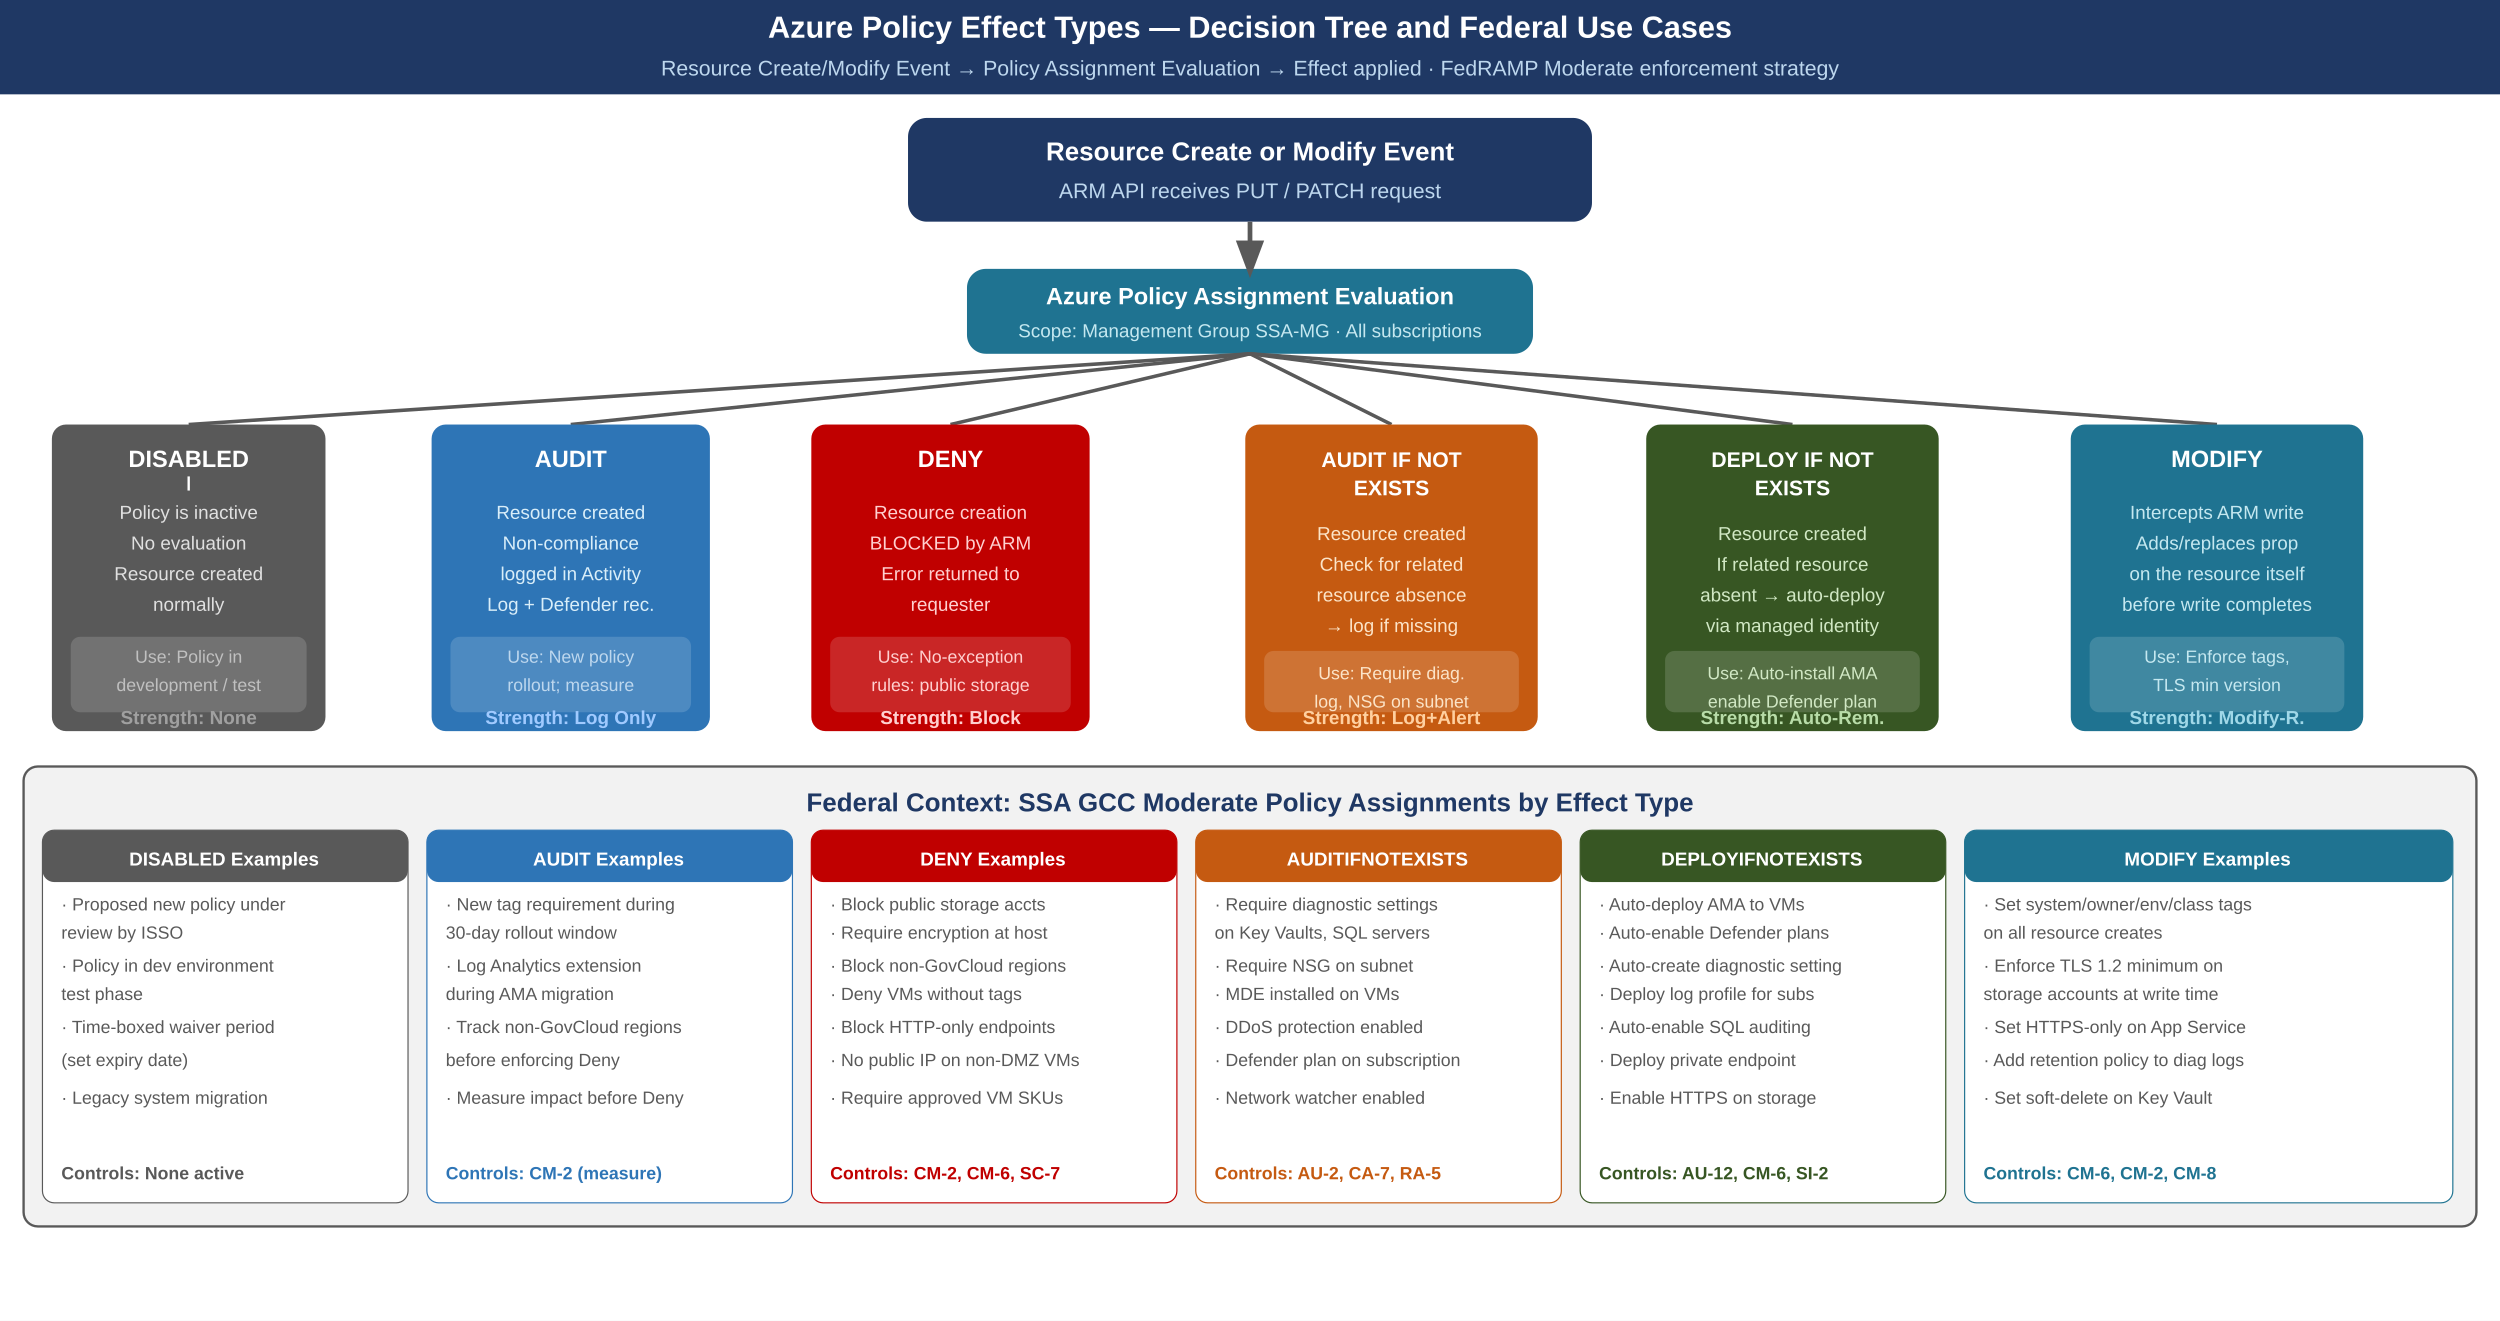
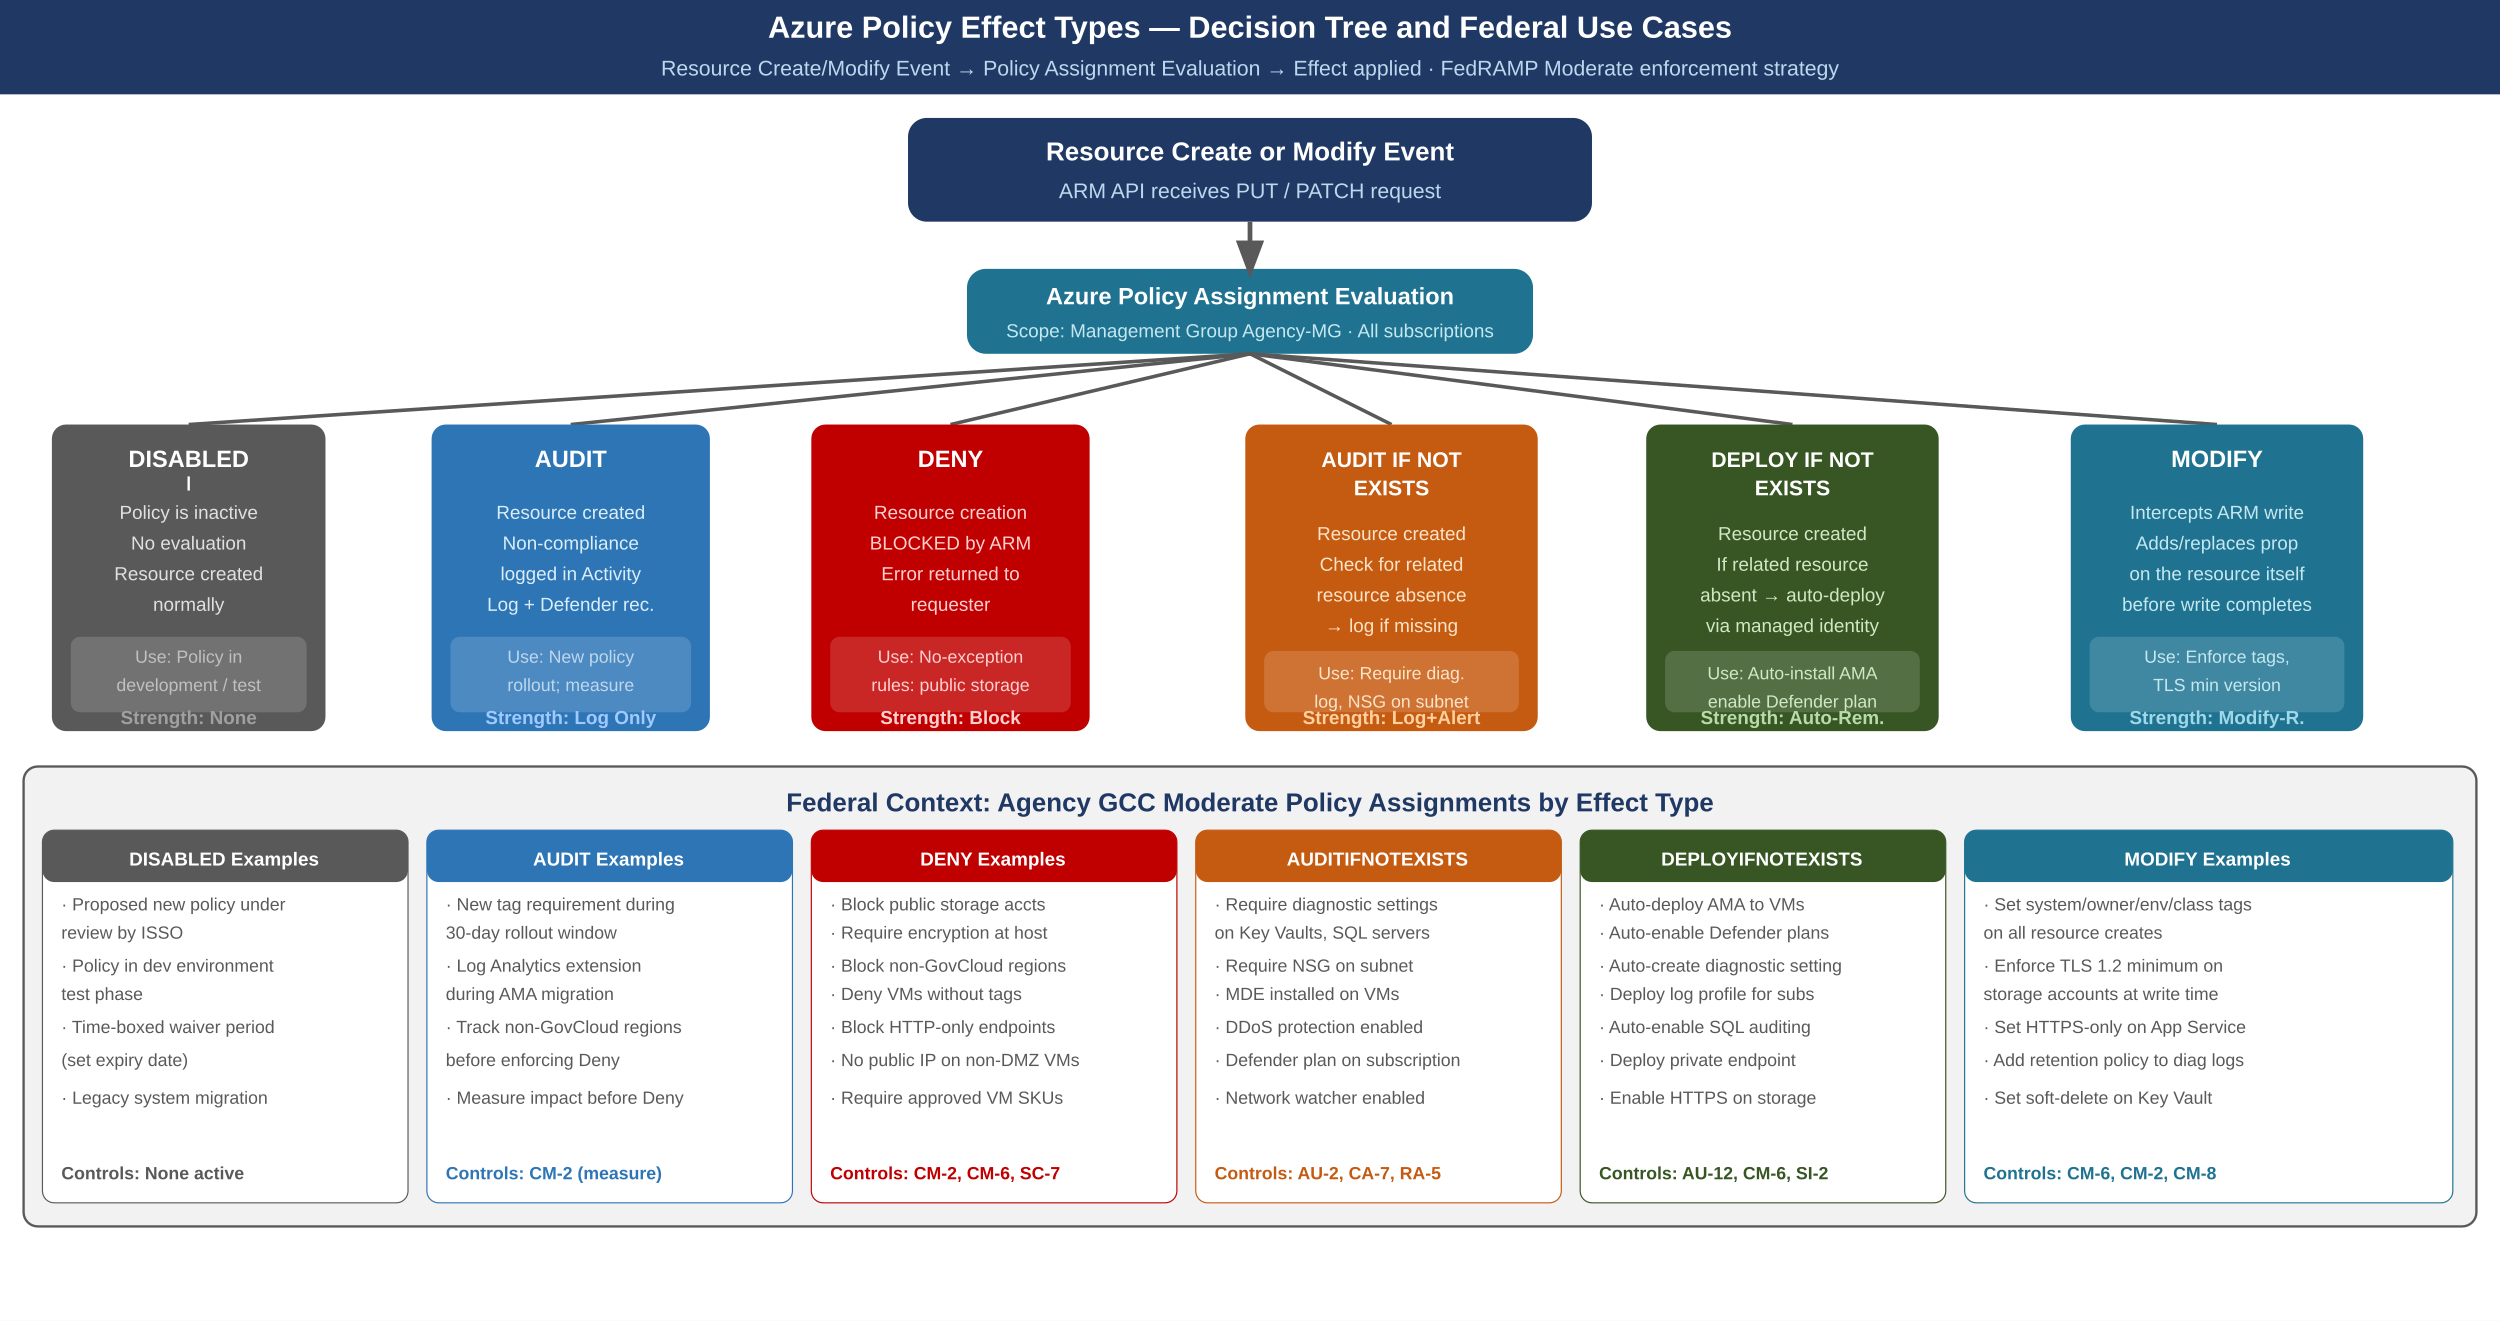
<svg xmlns="http://www.w3.org/2000/svg" viewBox="0 0 1060 560" style="font-family:Arial,sans-serif;background:#FFFFFF;">
  <rect width="1060" height="560" fill="#FFFFFF" />
  <rect x="0" y="0" width="1060" height="40" fill="#1F3864" />
  <text x="530" y="16" text-anchor="middle" font-size="13" font-weight="bold" fill="#FFFFFF">Azure Policy Effect Types — Decision Tree and Federal Use Cases</text>
  <text x="530" y="32" text-anchor="middle" font-size="9" fill="#BDD7EE">Resource Create/Modify Event → Policy Assignment Evaluation → Effect applied · FedRAMP Moderate enforcement strategy</text>
  <rect x="385" y="50" width="290" height="44" rx="8" fill="#1F3864" />
  <text x="530" y="68" text-anchor="middle" font-size="11" font-weight="bold" fill="#FFFFFF">Resource Create or Modify Event</text>
  <text x="530" y="84" text-anchor="middle" font-size="9" fill="#BDD7EE">ARM API receives PUT / PATCH request</text>
  <rect x="410" y="114" width="240" height="36" rx="8" fill="#1F7391" />
  <text x="530" y="129" text-anchor="middle" font-size="10" font-weight="bold" fill="#FFFFFF">Azure Policy Assignment Evaluation</text>
-   <text x="530" y="143" text-anchor="middle" font-size="8" fill="#C5E8F0">Scope: Management Group SSA-MG · All subscriptions</text>
+   <text x="530" y="143" text-anchor="middle" font-size="8" fill="#C5E8F0">Scope: Management Group Agency-MG · All subscriptions</text>
  <line x1="530" y1="94" x2="530" y2="114" stroke="#595959" stroke-width="2" marker-end="url(#darr)" />
  <line x1="530" y1="150" x2="80" y2="180" stroke="#595959" stroke-width="1.5" />
  <line x1="530" y1="150" x2="242" y2="180" stroke="#595959" stroke-width="1.5" />
  <line x1="530" y1="150" x2="403" y2="180" stroke="#595959" stroke-width="1.5" />
  <line x1="530" y1="150" x2="590" y2="180" stroke="#595959" stroke-width="1.5" />
  <line x1="530" y1="150" x2="760" y2="180" stroke="#595959" stroke-width="1.5" />
  <line x1="530" y1="150" x2="940" y2="180" stroke="#595959" stroke-width="1.5" />
  <rect x="22" y="180" width="116" height="130" rx="6" fill="#595959" />
  <text x="80" y="198" text-anchor="middle" font-size="10" font-weight="bold" fill="#FFFFFF">DISABLED</text>
  <line x1="80" y1="202" x2="80" y2="208" stroke="#FFFFFF" stroke-width="1" />
  <text x="80" y="220" text-anchor="middle" font-size="8" fill="#E0E0E0">Policy is inactive</text>
  <text x="80" y="233" text-anchor="middle" font-size="8" fill="#E0E0E0">No evaluation</text>
  <text x="80" y="246" text-anchor="middle" font-size="8" fill="#E0E0E0">Resource created</text>
  <text x="80" y="259" text-anchor="middle" font-size="8" fill="#E0E0E0">normally</text>
  <rect x="30" y="270" width="100" height="32" rx="4" fill="#FFFFFF" opacity="0.15" />
  <text x="80" y="281" text-anchor="middle" font-size="7.5" fill="#C0C0C0">Use: Policy in</text>
  <text x="80" y="293" text-anchor="middle" font-size="7.5" fill="#C0C0C0">development / test</text>
  <text x="80" y="307" text-anchor="middle" font-size="8" font-weight="bold" fill="#A0A0A0">Strength: None</text>
  <rect x="183" y="180" width="118" height="130" rx="6" fill="#2E75B6" />
  <text x="242" y="198" text-anchor="middle" font-size="10" font-weight="bold" fill="#FFFFFF">AUDIT</text>
  <text x="242" y="220" text-anchor="middle" font-size="8" fill="#D9EEF9">Resource created</text>
  <text x="242" y="233" text-anchor="middle" font-size="8" fill="#D9EEF9">Non-compliance</text>
  <text x="242" y="246" text-anchor="middle" font-size="8" fill="#D9EEF9">logged in Activity</text>
  <text x="242" y="259" text-anchor="middle" font-size="8" fill="#D9EEF9">Log + Defender rec.</text>
  <rect x="191" y="270" width="102" height="32" rx="4" fill="#FFFFFF" opacity="0.15" />
  <text x="242" y="281" text-anchor="middle" font-size="7.5" fill="#BDD7EE">Use: New policy</text>
  <text x="242" y="293" text-anchor="middle" font-size="7.5" fill="#BDD7EE">rollout; measure</text>
  <text x="242" y="307" text-anchor="middle" font-size="8" font-weight="bold" fill="#A0CAFF">Strength: Log Only</text>
  <rect x="344" y="180" width="118" height="130" rx="6" fill="#C00000" />
  <text x="403" y="198" text-anchor="middle" font-size="10" font-weight="bold" fill="#FFFFFF">DENY</text>
  <text x="403" y="220" text-anchor="middle" font-size="8" fill="#FFD0D0">Resource creation</text>
  <text x="403" y="233" text-anchor="middle" font-size="8" fill="#FFD0D0">BLOCKED by ARM</text>
  <text x="403" y="246" text-anchor="middle" font-size="8" fill="#FFD0D0">Error returned to</text>
  <text x="403" y="259" text-anchor="middle" font-size="8" fill="#FFD0D0">requester</text>
  <rect x="352" y="270" width="102" height="32" rx="4" fill="#FFFFFF" opacity="0.15" />
  <text x="403" y="281" text-anchor="middle" font-size="7.5" fill="#FFD0D0">Use: No-exception</text>
  <text x="403" y="293" text-anchor="middle" font-size="7.5" fill="#FFD0D0">rules: public storage</text>
  <text x="403" y="307" text-anchor="middle" font-size="8" font-weight="bold" fill="#FFD0D0">Strength: Block</text>
  <rect x="528" y="180" width="124" height="130" rx="6" fill="#C55A11" />
  <text x="590" y="198" text-anchor="middle" font-size="9" font-weight="bold" fill="#FFFFFF">AUDIT IF NOT</text>
  <text x="590" y="210" text-anchor="middle" font-size="9" font-weight="bold" fill="#FFFFFF">EXISTS</text>
  <text x="590" y="229" text-anchor="middle" font-size="8" fill="#FCE4C8">Resource created</text>
  <text x="590" y="242" text-anchor="middle" font-size="8" fill="#FCE4C8">Check for related</text>
  <text x="590" y="255" text-anchor="middle" font-size="8" fill="#FCE4C8">resource absence</text>
  <text x="590" y="268" text-anchor="middle" font-size="8" fill="#FCE4C8">→ log if missing</text>
  <rect x="536" y="276" width="108" height="26" rx="4" fill="#FFFFFF" opacity="0.15" />
  <text x="590" y="288" text-anchor="middle" font-size="7.5" fill="#FCE4C8">Use: Require diag.</text>
  <text x="590" y="300" text-anchor="middle" font-size="7.5" fill="#FCE4C8">log, NSG on subnet</text>
  <text x="590" y="307" text-anchor="middle" font-size="8" font-weight="bold" fill="#FFD0A0">Strength: Log+Alert</text>
  <rect x="698" y="180" width="124" height="130" rx="6" fill="#375623" />
  <text x="760" y="198" text-anchor="middle" font-size="9" font-weight="bold" fill="#FFFFFF">DEPLOY IF NOT</text>
  <text x="760" y="210" text-anchor="middle" font-size="9" font-weight="bold" fill="#FFFFFF">EXISTS</text>
  <text x="760" y="229" text-anchor="middle" font-size="8" fill="#D1E8C4">Resource created</text>
  <text x="760" y="242" text-anchor="middle" font-size="8" fill="#D1E8C4">If related resource</text>
  <text x="760" y="255" text-anchor="middle" font-size="8" fill="#D1E8C4">absent → auto-deploy</text>
  <text x="760" y="268" text-anchor="middle" font-size="8" fill="#D1E8C4">via managed identity</text>
  <rect x="706" y="276" width="108" height="26" rx="4" fill="#FFFFFF" opacity="0.15" />
  <text x="760" y="288" text-anchor="middle" font-size="7.5" fill="#D1E8C4">Use: Auto-install AMA</text>
  <text x="760" y="300" text-anchor="middle" font-size="7.5" fill="#D1E8C4">enable Defender plan</text>
  <text x="760" y="307" text-anchor="middle" font-size="8" font-weight="bold" fill="#B8DCA8">Strength: Auto-Rem.</text>
  <rect x="878" y="180" width="124" height="130" rx="6" fill="#1F7391" />
  <text x="940" y="198" text-anchor="middle" font-size="10" font-weight="bold" fill="#FFFFFF">MODIFY</text>
  <text x="940" y="220" text-anchor="middle" font-size="8" fill="#C5E8F0">Intercepts ARM write</text>
  <text x="940" y="233" text-anchor="middle" font-size="8" fill="#C5E8F0">Adds/replaces prop</text>
  <text x="940" y="246" text-anchor="middle" font-size="8" fill="#C5E8F0">on the resource itself</text>
  <text x="940" y="259" text-anchor="middle" font-size="8" fill="#C5E8F0">before write completes</text>
  <rect x="886" y="270" width="108" height="32" rx="4" fill="#FFFFFF" opacity="0.15" />
  <text x="940" y="281" text-anchor="middle" font-size="7.5" fill="#C5E8F0">Use: Enforce tags,</text>
  <text x="940" y="293" text-anchor="middle" font-size="7.5" fill="#C5E8F0">TLS min version</text>
  <text x="940" y="307" text-anchor="middle" font-size="8" font-weight="bold" fill="#A0D8E8">Strength: Modify-R.</text>
  <rect x="10" y="325" width="1040" height="195" rx="6" fill="#F2F2F2" stroke="#595959" stroke-width="1" />
-   <text x="530" y="344" text-anchor="middle" font-size="11" font-weight="bold" fill="#1F3864">Federal Context: SSA GCC Moderate Policy Assignments by Effect Type</text>
+   <text x="530" y="344" text-anchor="middle" font-size="11" font-weight="bold" fill="#1F3864">Federal Context: Agency GCC Moderate Policy Assignments by Effect Type</text>
  <rect x="18" y="352" width="155" height="158" rx="5" fill="#FFFFFF" stroke="#595959" stroke-width="0.5" />
  <rect x="18" y="352" width="155" height="22" rx="5" fill="#595959" />
  <text x="95" y="367" text-anchor="middle" font-size="8" font-weight="bold" fill="#FFFFFF">DISABLED Examples</text>
  <text x="26" y="386" font-size="7.5" fill="#595959">· Proposed new policy under</text>
  <text x="26" y="398" font-size="7.5" fill="#595959">  review by ISSO</text>
  <text x="26" y="412" font-size="7.5" fill="#595959">· Policy in dev environment</text>
  <text x="26" y="424" font-size="7.5" fill="#595959">  test phase</text>
  <text x="26" y="438" font-size="7.5" fill="#595959">· Time-boxed waiver period</text>
  <text x="26" y="452" font-size="7.5" fill="#595959">  (set expiry date)</text>
  <text x="26" y="468" font-size="7.5" fill="#595959">· Legacy system migration</text>
  <text x="26" y="500" font-size="7.5" font-weight="bold" fill="#595959">Controls: None active</text>
  <rect x="181" y="352" width="155" height="158" rx="5" fill="#FFFFFF" stroke="#2E75B6" stroke-width="0.5" />
  <rect x="181" y="352" width="155" height="22" rx="5" fill="#2E75B6" />
  <text x="258" y="367" text-anchor="middle" font-size="8" font-weight="bold" fill="#FFFFFF">AUDIT Examples</text>
  <text x="189" y="386" font-size="7.5" fill="#595959">· New tag requirement during</text>
  <text x="189" y="398" font-size="7.5" fill="#595959">  30-day rollout window</text>
  <text x="189" y="412" font-size="7.5" fill="#595959">· Log Analytics extension</text>
  <text x="189" y="424" font-size="7.5" fill="#595959">  during AMA migration</text>
  <text x="189" y="438" font-size="7.5" fill="#595959">· Track non-GovCloud regions</text>
  <text x="189" y="452" font-size="7.5" fill="#595959">  before enforcing Deny</text>
  <text x="189" y="468" font-size="7.5" fill="#595959">· Measure impact before Deny</text>
  <text x="189" y="500" font-size="7.5" font-weight="bold" fill="#2E75B6">Controls: CM-2 (measure)</text>
  <rect x="344" y="352" width="155" height="158" rx="5" fill="#FFFFFF" stroke="#C00000" stroke-width="0.5" />
  <rect x="344" y="352" width="155" height="22" rx="5" fill="#C00000" />
  <text x="421" y="367" text-anchor="middle" font-size="8" font-weight="bold" fill="#FFFFFF">DENY Examples</text>
  <text x="352" y="386" font-size="7.5" fill="#595959">· Block public storage accts</text>
  <text x="352" y="398" font-size="7.5" fill="#595959">· Require encryption at host</text>
  <text x="352" y="412" font-size="7.5" fill="#595959">· Block non-GovCloud regions</text>
  <text x="352" y="424" font-size="7.5" fill="#595959">· Deny VMs without tags</text>
  <text x="352" y="438" font-size="7.5" fill="#595959">· Block HTTP-only endpoints</text>
  <text x="352" y="452" font-size="7.5" fill="#595959">· No public IP on non-DMZ VMs</text>
  <text x="352" y="468" font-size="7.5" fill="#595959">· Require approved VM SKUs</text>
  <text x="352" y="500" font-size="7.5" font-weight="bold" fill="#C00000">Controls: CM-2, CM-6, SC-7</text>
  <rect x="507" y="352" width="155" height="158" rx="5" fill="#FFFFFF" stroke="#C55A11" stroke-width="0.5" />
  <rect x="507" y="352" width="155" height="22" rx="5" fill="#C55A11" />
  <text x="584" y="367" text-anchor="middle" font-size="8" font-weight="bold" fill="#FFFFFF">AUDITIFNOTEXISTS</text>
  <text x="515" y="386" font-size="7.5" fill="#595959">· Require diagnostic settings</text>
  <text x="515" y="398" font-size="7.5" fill="#595959">  on Key Vaults, SQL servers</text>
  <text x="515" y="412" font-size="7.5" fill="#595959">· Require NSG on subnet</text>
  <text x="515" y="424" font-size="7.5" fill="#595959">· MDE installed on VMs</text>
  <text x="515" y="438" font-size="7.5" fill="#595959">· DDoS protection enabled</text>
  <text x="515" y="452" font-size="7.5" fill="#595959">· Defender plan on subscription</text>
  <text x="515" y="468" font-size="7.5" fill="#595959">· Network watcher enabled</text>
  <text x="515" y="500" font-size="7.5" font-weight="bold" fill="#C55A11">Controls: AU-2, CA-7, RA-5</text>
  <rect x="670" y="352" width="155" height="158" rx="5" fill="#FFFFFF" stroke="#375623" stroke-width="0.5" />
  <rect x="670" y="352" width="155" height="22" rx="5" fill="#375623" />
  <text x="747" y="367" text-anchor="middle" font-size="8" font-weight="bold" fill="#FFFFFF">DEPLOYIFNOTEXISTS</text>
  <text x="678" y="386" font-size="7.5" fill="#595959">· Auto-deploy AMA to VMs</text>
  <text x="678" y="398" font-size="7.5" fill="#595959">· Auto-enable Defender plans</text>
  <text x="678" y="412" font-size="7.5" fill="#595959">· Auto-create diagnostic setting</text>
  <text x="678" y="424" font-size="7.5" fill="#595959">· Deploy log profile for subs</text>
  <text x="678" y="438" font-size="7.5" fill="#595959">· Auto-enable SQL auditing</text>
  <text x="678" y="452" font-size="7.5" fill="#595959">· Deploy private endpoint</text>
  <text x="678" y="468" font-size="7.5" fill="#595959">· Enable HTTPS on storage</text>
  <text x="678" y="500" font-size="7.5" font-weight="bold" fill="#375623">Controls: AU-12, CM-6, SI-2</text>
  <rect x="833" y="352" width="207" height="158" rx="5" fill="#FFFFFF" stroke="#1F7391" stroke-width="0.5" />
  <rect x="833" y="352" width="207" height="22" rx="5" fill="#1F7391" />
  <text x="936" y="367" text-anchor="middle" font-size="8" font-weight="bold" fill="#FFFFFF">MODIFY Examples</text>
  <text x="841" y="386" font-size="7.5" fill="#595959">· Set system/owner/env/class tags</text>
  <text x="841" y="398" font-size="7.5" fill="#595959">  on all resource creates</text>
  <text x="841" y="412" font-size="7.5" fill="#595959">· Enforce TLS 1.2 minimum on</text>
  <text x="841" y="424" font-size="7.5" fill="#595959">  storage accounts at write time</text>
  <text x="841" y="438" font-size="7.5" fill="#595959">· Set HTTPS-only on App Service</text>
  <text x="841" y="452" font-size="7.5" fill="#595959">· Add retention policy to diag logs</text>
  <text x="841" y="468" font-size="7.5" fill="#595959">· Set soft-delete on Key Vault</text>
  <text x="841" y="500" font-size="7.5" font-weight="bold" fill="#1F7391">Controls: CM-6, CM-2, CM-8</text>
  <defs>
    <marker id="darr" markerWidth="8" markerHeight="8" refX="6" refY="3" orient="auto">
      <path d="M0,0 L0,6 L8,3 z" fill="#595959" />
    </marker>
  </defs>
</svg>
